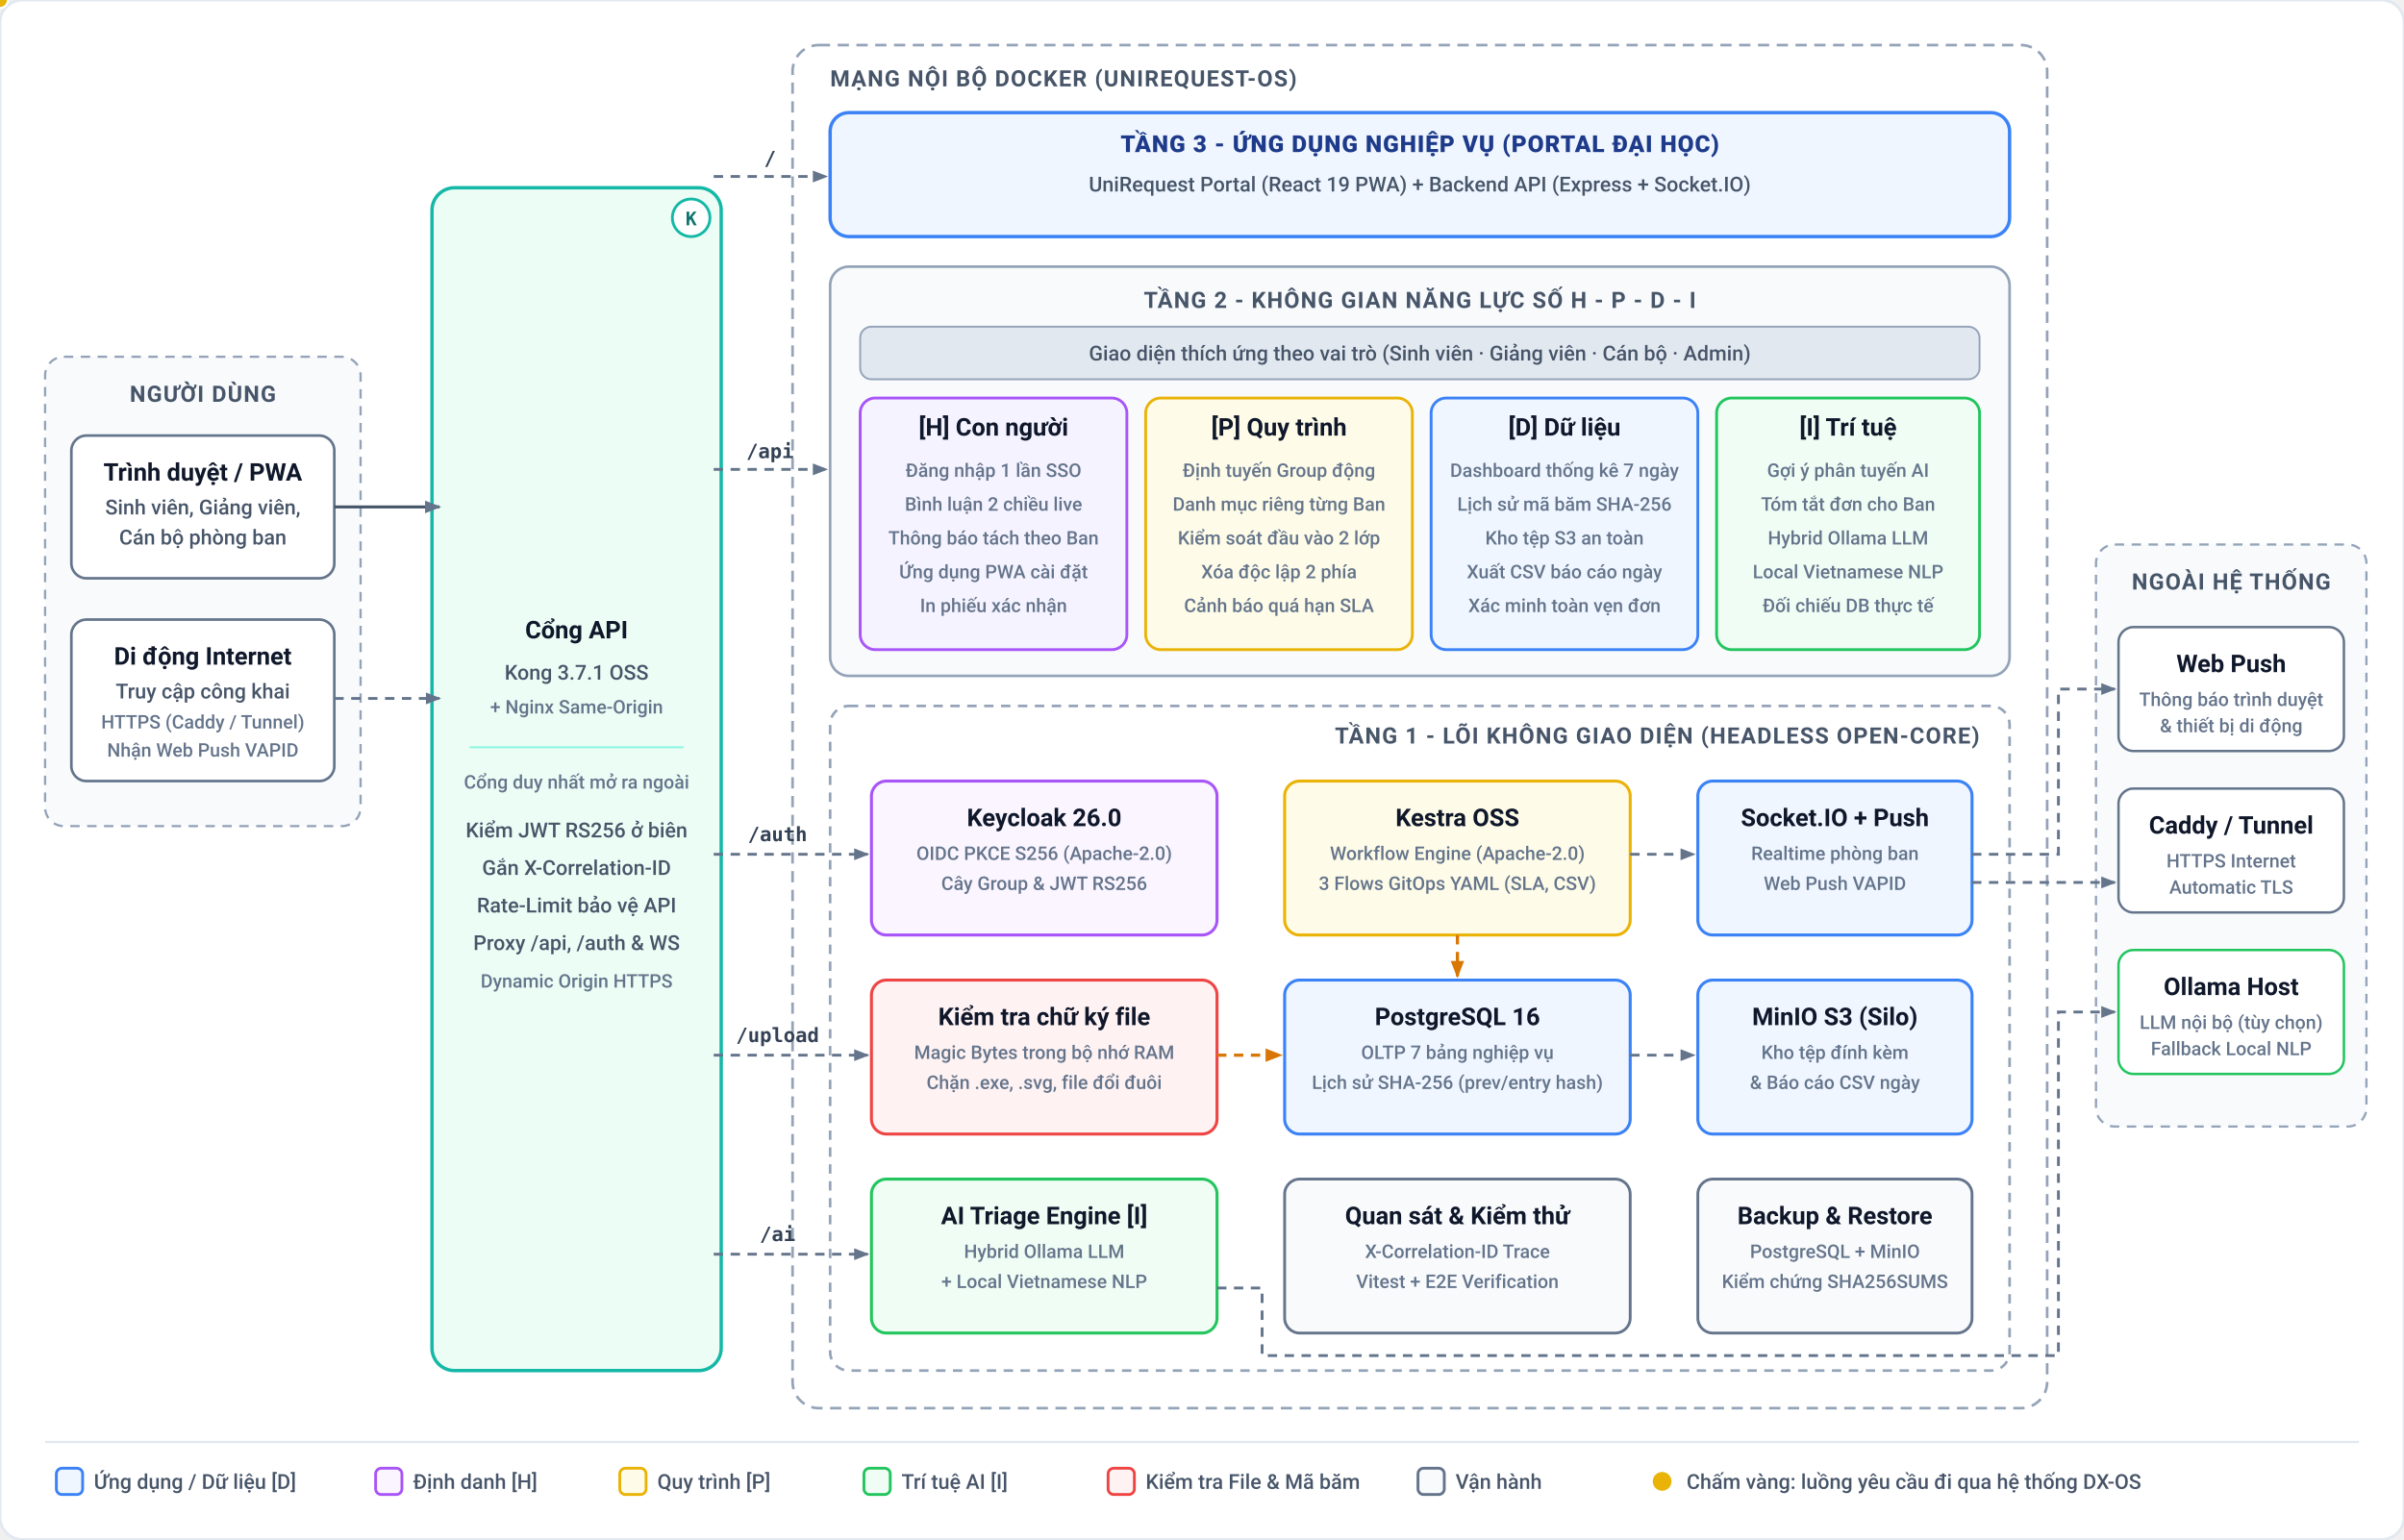
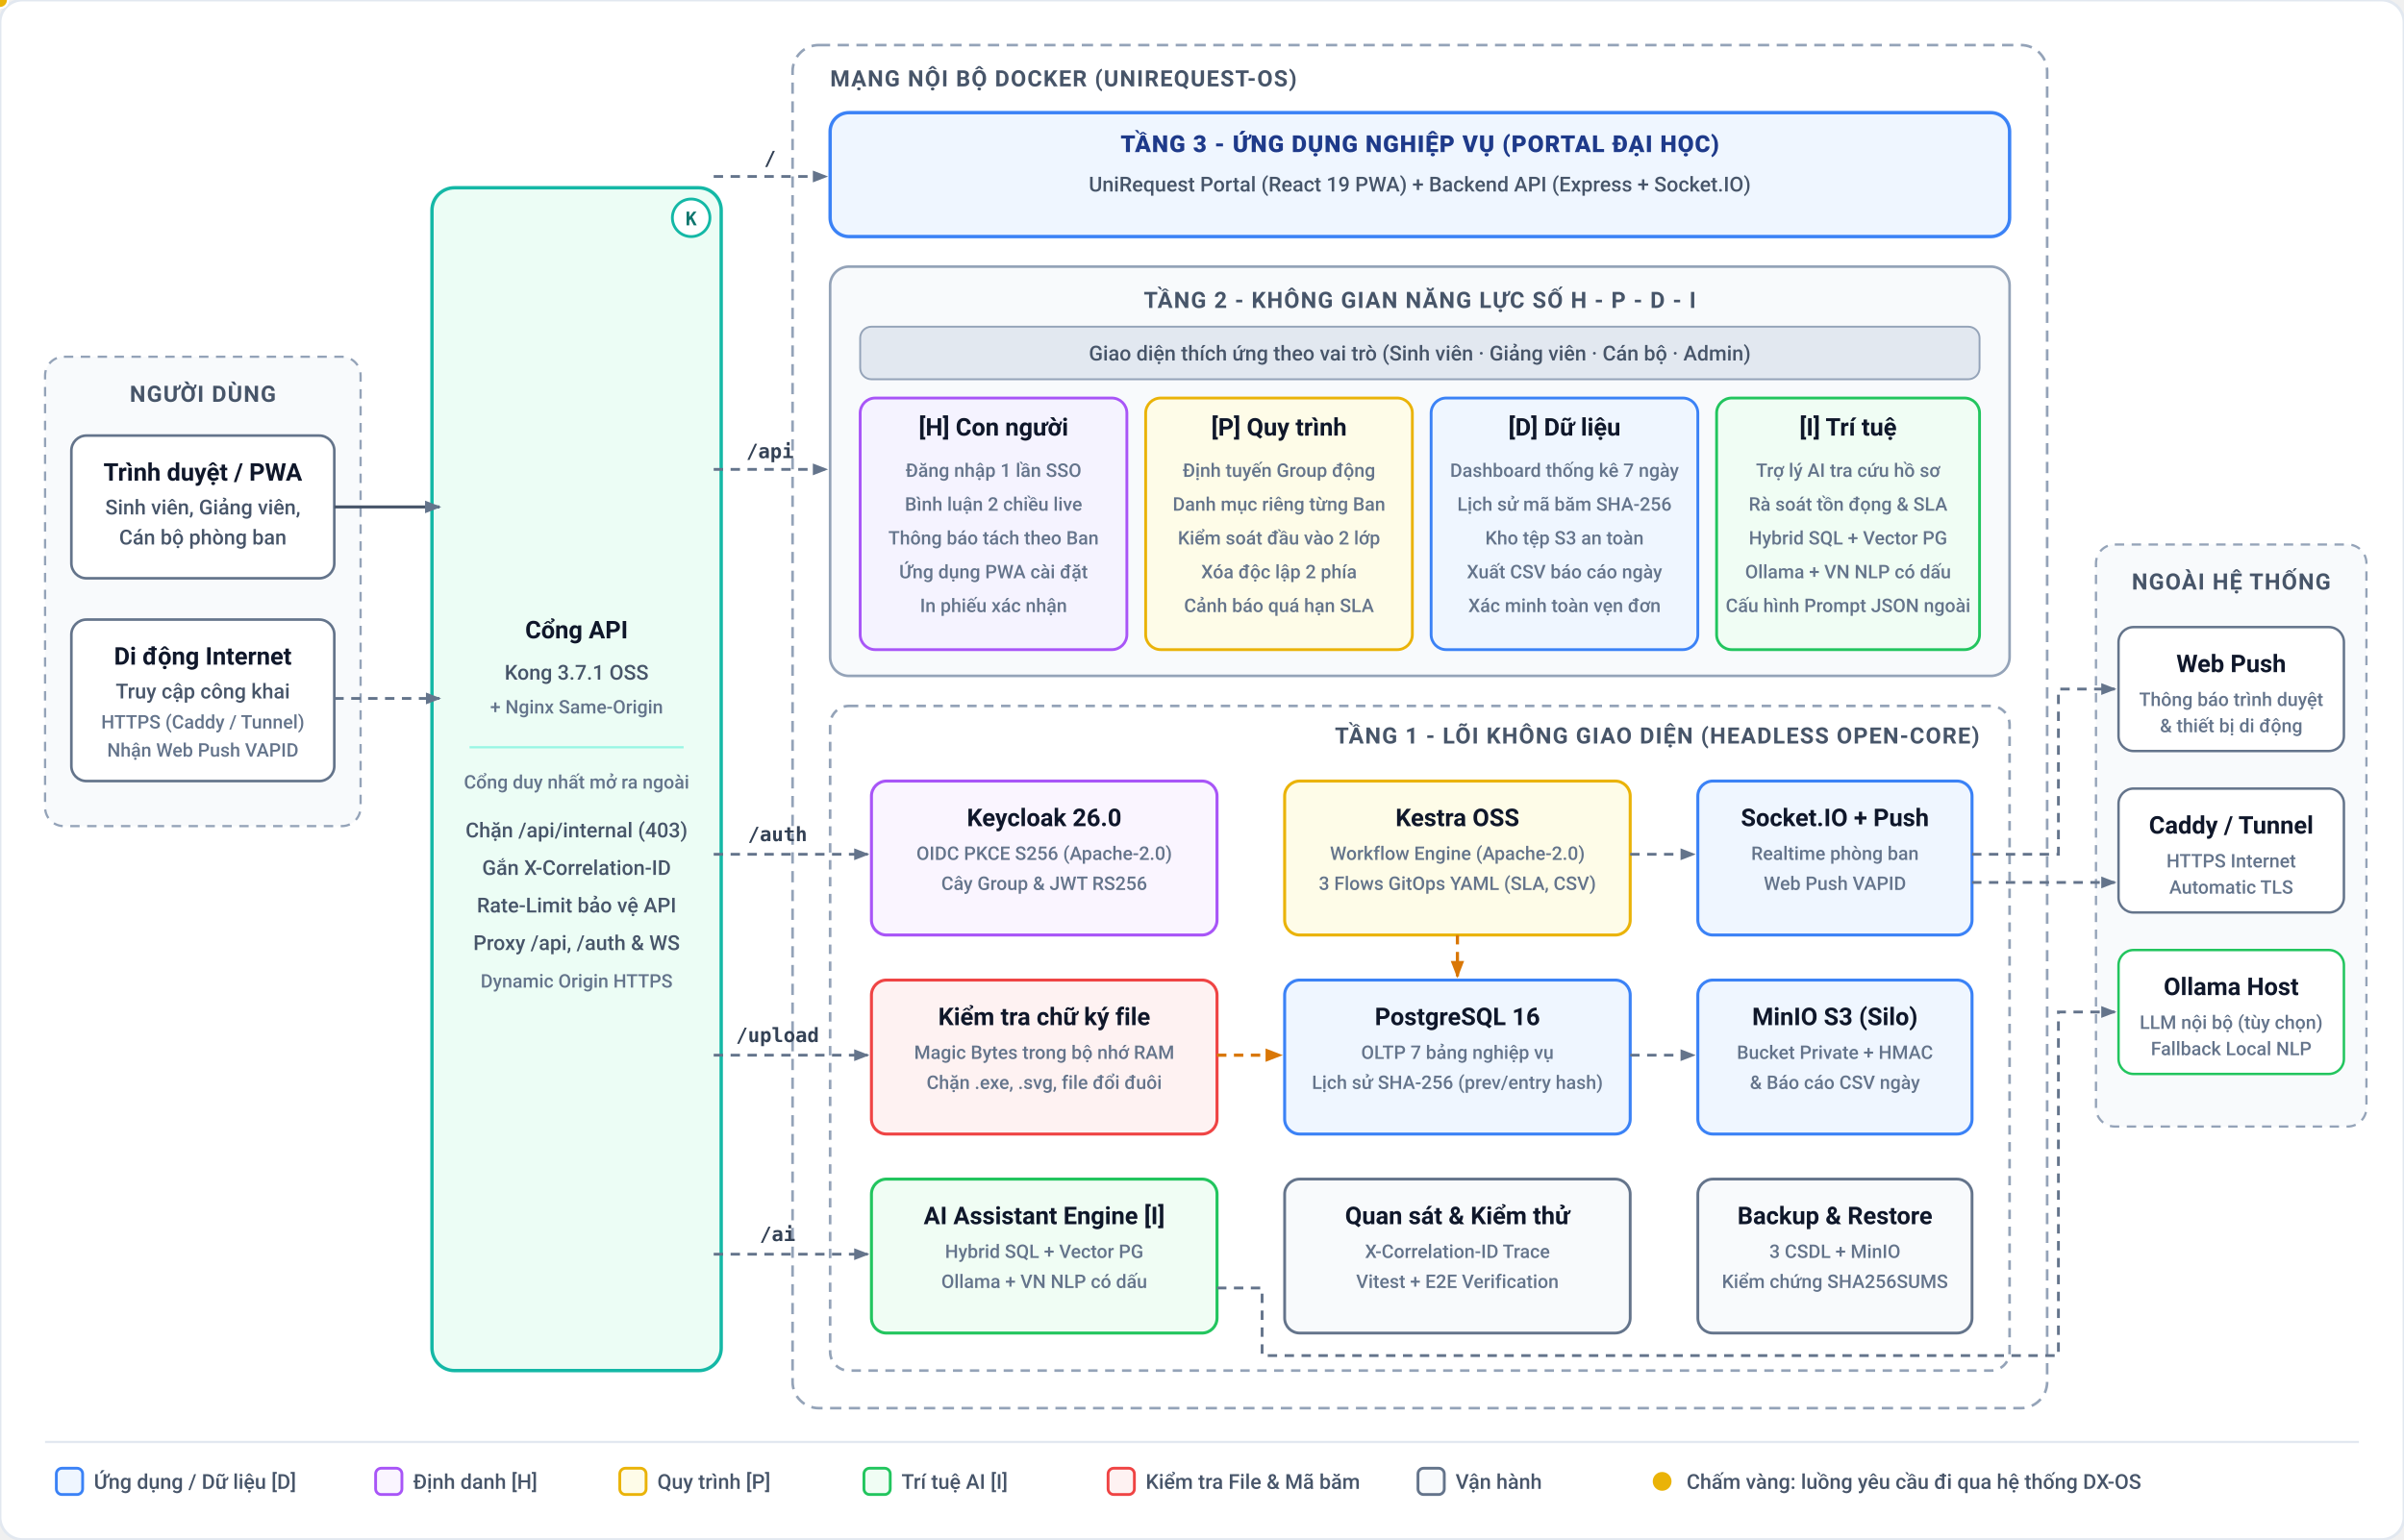
<svg xmlns="http://www.w3.org/2000/svg" viewBox="0 0 1280 820" width="1280" height="820" role="img" aria-label="Kiến trúc 3 tầng DX-OS Open-Core của UniRequest-OS">
  <defs>
    <style>
      .f { font-family: 'Segoe UI', Roboto, 'Helvetica Neue', Arial, sans-serif; }
      .mono { font-family: ui-monospace, SFMono-Regular, Menlo, Consolas, monospace; }
      .h-zone { font-size: 12px; font-weight: 700; fill: #475569; letter-spacing: 0.6px; }
      .h-tier { font-size: 12.5px; font-weight: 800; fill: #1e3a8a; letter-spacing: 0.5px; }
      .title { font-size: 13px; font-weight: 700; fill: #0f172a; }
      .sub { font-size: 11px; font-weight: 500; fill: #475569; }
      .tiny { font-size: 10px; font-weight: 500; fill: #64748b; }
      .edge-txt { font-size: 10.5px; font-weight: 600; fill: #334155; }
      .wire { stroke: #64748b; stroke-width: 1.5; fill: none; stroke-dasharray: 5 4; }
      .wire-solid { stroke: #475569; stroke-width: 1.6; fill: none; }
      .wire-amber { stroke: #d97706; stroke-width: 1.7; fill: none; stroke-dasharray: 5 4; }
    </style>
    <marker id="arr" viewBox="0 0 10 10" refX="8" refY="5" markerWidth="6" markerHeight="6" orient="auto-start-reverse">
      <path d="M 0 1.5 L 9 5 L 0 8.5 z" fill="#64748b" />
    </marker>
    <marker id="arr-amber" viewBox="0 0 10 10" refX="8" refY="5" markerWidth="6" markerHeight="6" orient="auto-start-reverse">
      <path d="M 0 1.5 L 9 5 L 0 8.5 z" fill="#d97706" />
    </marker>
    <path id="p-req-in" d="M 192 260 L 240 260 L 240 120 L 420 120" />
    <path id="p-gateway-core" d="M 380 430 L 440 430 L 440 465 L 485 465" />
    <path id="p-core-kestra" d="M 650 565 L 705 565" />
    <path id="p-core-pg" d="M 865 565 L 915 565" />
    <path id="p-ai-route" d="M 380 680 L 915 680" />
    <path id="p-push-out" d="M 1075 465 L 1110 465 L 1110 365 L 1125 365" />
  </defs>
  <rect width="1280" height="820" rx="12" fill="#ffffff" stroke="#e2e8f0" stroke-width="1.5" />
  <rect x="24" y="190" width="168" height="250" rx="10" fill="#f8fafc" stroke="#94a3b8" stroke-width="1.2" stroke-dasharray="5 4" />
  <text x="108" y="214" text-anchor="middle" class="f h-zone">NGƯỜI DÙNG</text>
  <rect x="38" y="232" width="140" height="76" rx="8" fill="#ffffff" stroke="#64748b" stroke-width="1.4" />
  <text x="108" y="256" text-anchor="middle" class="f title">Trình duyệt / PWA</text>
  <text x="108" y="274" text-anchor="middle" class="f sub">Sinh viên, Giảng viên,</text>
  <text x="108" y="290" text-anchor="middle" class="f sub">Cán bộ phòng ban</text>
  <rect x="38" y="330" width="140" height="86" rx="8" fill="#ffffff" stroke="#64748b" stroke-width="1.4" />
  <text x="108" y="354" text-anchor="middle" class="f title">Di động Internet</text>
  <text x="108" y="372" text-anchor="middle" class="f sub">Truy cập công khai</text>
  <text x="108" y="388" text-anchor="middle" class="f tiny">HTTPS (Caddy / Tunnel)</text>
  <text x="108" y="403" text-anchor="middle" class="f tiny">Nhận Web Push VAPID</text>
  <rect x="230" y="100" width="154" height="630" rx="12" fill="#ecfdf5" stroke="#14b8a6" stroke-width="1.8" />
  <circle cx="368" cy="116" r="10" fill="#ffffff" stroke="#14b8a6" stroke-width="1.5" />
  <text x="368" y="120" text-anchor="middle" class="mono" font-size="10" font-weight="700" fill="#0f766e">K</text>
  <text x="307" y="340" text-anchor="middle" class="f title" font-size="15">Cổng API</text>
  <text x="307" y="362" text-anchor="middle" class="f sub" font-weight="700">Kong 3.7.1 OSS</text>
  <text x="307" y="380" text-anchor="middle" class="f tiny">+ Nginx Same-Origin</text>
  <line x1="250" y1="398" x2="364" y2="398" stroke="#99f6e4" stroke-width="1.2" />
  <text x="307" y="420" text-anchor="middle" class="f tiny">Cổng duy nhất mở ra ngoài</text>
-   <text x="307" y="446" text-anchor="middle" class="f sub">Kiểm JWT RS256 ở biên</text>
+   <text x="307" y="446" text-anchor="middle" class="f sub">Chặn /api/internal (403)</text>
  <text x="307" y="466" text-anchor="middle" class="f sub">Gắn X-Correlation-ID</text>
  <text x="307" y="486" text-anchor="middle" class="f sub">Rate-Limit bảo vệ API</text>
  <text x="307" y="506" text-anchor="middle" class="f sub">Proxy /api, /auth &amp; WS</text>
  <text x="307" y="526" text-anchor="middle" class="f tiny">Dynamic Origin HTTPS</text>
  <rect x="422" y="24" width="668" height="726" rx="14" fill="#ffffff" stroke="#94a3b8" stroke-width="1.4" stroke-dasharray="6 4" />
  <text x="442" y="46" class="f h-zone">MẠNG NỘI BỘ DOCKER (UNIREQUEST-OS)</text>
  <rect x="442" y="60" width="628" height="66" rx="10" fill="#eff6ff" stroke="#3b82f6" stroke-width="1.8" />
  <text x="756" y="81" text-anchor="middle" class="f h-tier">TẦNG 3 - ỨNG DỤNG NGHIỆP VỤ (PORTAL ĐẠI HỌC)</text>
  <text x="756" y="102" text-anchor="middle" class="f sub">UniRequest Portal (React 19 PWA) + Backend API (Express + Socket.IO)</text>
  <rect x="442" y="142" width="628" height="218" rx="10" fill="#f8fafc" stroke="#94a3b8" stroke-width="1.4" />
  <text x="756" y="164" text-anchor="middle" class="f h-zone" fill="#0f172a">TẦNG 2 - KHÔNG GIAN NĂNG LỰC SỐ H - P - D - I</text>
  <rect x="458" y="174" width="596" height="28" rx="6" fill="#e2e8f0" stroke="#94a3b8" stroke-width="1" />
  <text x="756" y="192" text-anchor="middle" class="f sub" font-weight="700" fill="#0f172a">Giao diện thích ứng theo vai trò (Sinh viên · Giảng viên · Cán bộ · Admin)</text>
  <rect x="458" y="212" width="142" height="134" rx="8" fill="#f5f3ff" stroke="#a855f7" stroke-width="1.5" />
  <text x="529" y="232" text-anchor="middle" class="f title" fill="#6b21a8">[H] Con người</text>
  <text x="529" y="254" text-anchor="middle" class="f tiny">Đăng nhập 1 lần SSO</text>
  <text x="529" y="272" text-anchor="middle" class="f tiny">Bình luận 2 chiều live</text>
  <text x="529" y="290" text-anchor="middle" class="f tiny">Thông báo tách theo Ban</text>
  <text x="529" y="308" text-anchor="middle" class="f tiny">Ứng dụng PWA cài đặt</text>
  <text x="529" y="326" text-anchor="middle" class="f tiny">In phiếu xác nhận</text>
  <rect x="610" y="212" width="142" height="134" rx="8" fill="#fefce8" stroke="#eab308" stroke-width="1.5" />
  <text x="681" y="232" text-anchor="middle" class="f title" fill="#854d0e">[P] Quy trình</text>
  <text x="681" y="254" text-anchor="middle" class="f tiny">Định tuyến Group động</text>
  <text x="681" y="272" text-anchor="middle" class="f tiny">Danh mục riêng từng Ban</text>
  <text x="681" y="290" text-anchor="middle" class="f tiny">Kiểm soát đầu vào 2 lớp</text>
  <text x="681" y="308" text-anchor="middle" class="f tiny">Xóa độc lập 2 phía</text>
  <text x="681" y="326" text-anchor="middle" class="f tiny">Cảnh báo quá hạn SLA</text>
  <rect x="762" y="212" width="142" height="134" rx="8" fill="#eff6ff" stroke="#3b82f6" stroke-width="1.5" />
  <text x="833" y="232" text-anchor="middle" class="f title" fill="#1e40af">[D] Dữ liệu</text>
  <text x="833" y="254" text-anchor="middle" class="f tiny">Dashboard thống kê 7 ngày</text>
  <text x="833" y="272" text-anchor="middle" class="f tiny">Lịch sử mã băm SHA-256</text>
  <text x="833" y="290" text-anchor="middle" class="f tiny">Kho tệp S3 an toàn</text>
  <text x="833" y="308" text-anchor="middle" class="f tiny">Xuất CSV báo cáo ngày</text>
  <text x="833" y="326" text-anchor="middle" class="f tiny">Xác minh toàn vẹn đơn</text>
  <rect x="914" y="212" width="140" height="134" rx="8" fill="#f0fdf4" stroke="#22c55e" stroke-width="1.5" />
  <text x="984" y="232" text-anchor="middle" class="f title" fill="#166534">[I] Trí tuệ</text>
-   <text x="984" y="254" text-anchor="middle" class="f tiny">Gợi ý phân tuyến AI</text>
-   <text x="984" y="272" text-anchor="middle" class="f tiny">Tóm tắt đơn cho Ban</text>
-   <text x="984" y="290" text-anchor="middle" class="f tiny">Hybrid Ollama LLM</text>
-   <text x="984" y="308" text-anchor="middle" class="f tiny">Local Vietnamese NLP</text>
-   <text x="984" y="326" text-anchor="middle" class="f tiny">Đối chiếu DB thực tế</text>
+   <text x="984" y="254" text-anchor="middle" class="f tiny">Trợ lý AI tra cứu hồ sơ</text>
+   <text x="984" y="272" text-anchor="middle" class="f tiny">Rà soát tồn đọng &amp; SLA</text>
+   <text x="984" y="290" text-anchor="middle" class="f tiny">Hybrid SQL + Vector PG</text>
+   <text x="984" y="308" text-anchor="middle" class="f tiny">Ollama + VN NLP có dấu</text>
+   <text x="984" y="326" text-anchor="middle" class="f tiny">Cấu hình Prompt JSON ngoài</text>
  <rect x="442" y="376" width="628" height="354" rx="10" fill="#ffffff" stroke="#94a3b8" stroke-width="1.4" stroke-dasharray="5 4" />
  <text x="1054" y="396" text-anchor="end" class="f h-zone">TẦNG 1 - LÕI KHÔNG GIAO DIỆN (HEADLESS OPEN-CORE)</text>
  <rect x="464" y="416" width="184" height="82" rx="8" fill="#faf5ff" stroke="#a855f7" stroke-width="1.6" />
  <text x="556" y="440" text-anchor="middle" class="f title">Keycloak 26.0</text>
  <text x="556" y="458" text-anchor="middle" class="f tiny">OIDC PKCE S256 (Apache-2.0)</text>
  <text x="556" y="474" text-anchor="middle" class="f tiny">Cây Group &amp; JWT RS256</text>
  <rect x="684" y="416" width="184" height="82" rx="8" fill="#fefce8" stroke="#eab308" stroke-width="1.6" />
  <text x="776" y="440" text-anchor="middle" class="f title">Kestra OSS</text>
  <text x="776" y="458" text-anchor="middle" class="f tiny">Workflow Engine (Apache-2.0)</text>
  <text x="776" y="474" text-anchor="middle" class="f tiny">3 Flows GitOps YAML (SLA, CSV)</text>
  <rect x="904" y="416" width="146" height="82" rx="8" fill="#eff6ff" stroke="#3b82f6" stroke-width="1.6" />
  <text x="977" y="440" text-anchor="middle" class="f title">Socket.IO + Push</text>
  <text x="977" y="458" text-anchor="middle" class="f tiny">Realtime phòng ban</text>
  <text x="977" y="474" text-anchor="middle" class="f tiny">Web Push VAPID</text>
  <rect x="464" y="522" width="184" height="82" rx="8" fill="#fef2f2" stroke="#ef4444" stroke-width="1.6" />
  <text x="556" y="546" text-anchor="middle" class="f title">Kiểm tra chữ ký file</text>
  <text x="556" y="564" text-anchor="middle" class="f tiny">Magic Bytes trong bộ nhớ RAM</text>
  <text x="556" y="580" text-anchor="middle" class="f tiny">Chặn .exe, .svg, file đổi đuôi</text>
  <rect x="684" y="522" width="184" height="82" rx="8" fill="#eff6ff" stroke="#3b82f6" stroke-width="1.6" />
  <text x="776" y="546" text-anchor="middle" class="f title">PostgreSQL 16</text>
  <text x="776" y="564" text-anchor="middle" class="f tiny">OLTP 7 bảng nghiệp vụ</text>
  <text x="776" y="580" text-anchor="middle" class="f tiny">Lịch sử SHA-256 (prev/entry hash)</text>
  <rect x="904" y="522" width="146" height="82" rx="8" fill="#eff6ff" stroke="#3b82f6" stroke-width="1.6" />
  <text x="977" y="546" text-anchor="middle" class="f title">MinIO S3 (Silo)</text>
-   <text x="977" y="564" text-anchor="middle" class="f tiny">Kho tệp đính kèm</text>
+   <text x="977" y="564" text-anchor="middle" class="f tiny">Bucket Private + HMAC</text>
  <text x="977" y="580" text-anchor="middle" class="f tiny">&amp; Báo cáo CSV ngày</text>
  <rect x="464" y="628" width="184" height="82" rx="8" fill="#f0fdf4" stroke="#22c55e" stroke-width="1.6" />
-   <text x="556" y="652" text-anchor="middle" class="f title">AI Triage Engine [I]</text>
-   <text x="556" y="670" text-anchor="middle" class="f tiny">Hybrid Ollama LLM</text>
-   <text x="556" y="686" text-anchor="middle" class="f tiny">+ Local Vietnamese NLP</text>
+   <text x="556" y="652" text-anchor="middle" class="f title">AI Assistant Engine [I]</text>
+   <text x="556" y="670" text-anchor="middle" class="f tiny">Hybrid SQL + Vector PG</text>
+   <text x="556" y="686" text-anchor="middle" class="f tiny">Ollama + VN NLP có dấu</text>
  <rect x="684" y="628" width="184" height="82" rx="8" fill="#f8fafc" stroke="#64748b" stroke-width="1.5" />
  <text x="776" y="652" text-anchor="middle" class="f title">Quan sát &amp; Kiểm thử</text>
  <text x="776" y="670" text-anchor="middle" class="f tiny">X-Correlation-ID Trace</text>
  <text x="776" y="686" text-anchor="middle" class="f tiny">Vitest + E2E Verification</text>
  <rect x="904" y="628" width="146" height="82" rx="8" fill="#f8fafc" stroke="#64748b" stroke-width="1.5" />
  <text x="977" y="652" text-anchor="middle" class="f title">Backup &amp; Restore</text>
-   <text x="977" y="670" text-anchor="middle" class="f tiny">PostgreSQL + MinIO</text>
+   <text x="977" y="670" text-anchor="middle" class="f tiny">3 CSDL + MinIO</text>
  <text x="977" y="686" text-anchor="middle" class="f tiny">Kiểm chứng SHA256SUMS</text>
  <rect x="1116" y="290" width="144" height="310" rx="10" fill="#f8fafc" stroke="#94a3b8" stroke-width="1.2" stroke-dasharray="5 4" />
  <text x="1188" y="314" text-anchor="middle" class="f h-zone">NGOÀI HỆ THỐNG</text>
  <rect x="1128" y="334" width="120" height="66" rx="8" fill="#ffffff" stroke="#64748b" stroke-width="1.3" />
  <text x="1188" y="358" text-anchor="middle" class="f title">Web Push</text>
  <text x="1188" y="376" text-anchor="middle" class="f tiny">Thông báo trình duyệt</text>
  <text x="1188" y="390" text-anchor="middle" class="f tiny">&amp; thiết bị di động</text>
  <rect x="1128" y="420" width="120" height="66" rx="8" fill="#ffffff" stroke="#64748b" stroke-width="1.3" />
  <text x="1188" y="444" text-anchor="middle" class="f title">Caddy / Tunnel</text>
  <text x="1188" y="462" text-anchor="middle" class="f tiny">HTTPS Internet</text>
  <text x="1188" y="476" text-anchor="middle" class="f tiny">Automatic TLS</text>
  <rect x="1128" y="506" width="120" height="66" rx="8" fill="#ffffff" stroke="#22c55e" stroke-width="1.3" />
  <text x="1188" y="530" text-anchor="middle" class="f title">Ollama Host</text>
  <text x="1188" y="548" text-anchor="middle" class="f tiny">LLM nội bộ (tùy chọn)</text>
  <text x="1188" y="562" text-anchor="middle" class="f tiny">Fallback Local NLP</text>
  <line x1="178" y1="270" x2="234" y2="270" class="wire-solid" marker-end="url(#arr)" />
  <line x1="178" y1="372" x2="234" y2="372" class="wire" marker-end="url(#arr)" />
  <path d="M 380 94 L 440 94" class="wire" marker-end="url(#arr)" />
  <text x="410" y="88" text-anchor="middle" class="mono edge-txt">/</text>
  <path d="M 380 250 L 440 250" class="wire" marker-end="url(#arr)" />
  <text x="410" y="244" text-anchor="middle" class="mono edge-txt">/api</text>
  <path d="M 380 455 L 462 455" class="wire" marker-end="url(#arr)" />
  <text x="414" y="448" text-anchor="middle" class="mono edge-txt">/auth</text>
  <path d="M 380 562 L 462 562" class="wire" marker-end="url(#arr)" />
  <text x="414" y="555" text-anchor="middle" class="mono edge-txt">/upload</text>
  <path d="M 380 668 L 462 668" class="wire" marker-end="url(#arr)" />
  <text x="414" y="661" text-anchor="middle" class="mono edge-txt">/ai</text>
  <line x1="648" y1="562" x2="682" y2="562" class="wire-amber" marker-end="url(#arr-amber)" />
  <line x1="776" y1="498" x2="776" y2="520" class="wire-amber" marker-end="url(#arr-amber)" />
  <line x1="868" y1="562" x2="902" y2="562" class="wire" marker-end="url(#arr)" />
  <path d="M 868 455 L 902 455" class="wire" marker-end="url(#arr)" />
  <path d="M 1050 455 L 1096 455 L 1096 367 L 1126 367" class="wire" marker-end="url(#arr)" />
  <path d="M 1050 470 L 1126 470" class="wire" marker-end="url(#arr)" />
  <path d="M 648 686 L 672 686 L 672 722 L 1096 722 L 1096 539 L 1126 539" class="wire" marker-end="url(#arr)" />
  <circle r="4.2" fill="#eab308" stroke="#ffffff" stroke-width="1">
    <animateMotion dur="3.6s" repeatCount="indefinite" path="M 178 270 L 240 270 L 240 94 L 442 94" />
  </circle>
  <circle r="4.2" fill="#eab308" stroke="#ffffff" stroke-width="1">
    <animateMotion dur="3.8s" begin="0.7s" repeatCount="indefinite" path="M 380 455 L 464 455" />
  </circle>
  <circle r="4.2" fill="#eab308" stroke="#ffffff" stroke-width="1">
    <animateMotion dur="3.2s" begin="1.1s" repeatCount="indefinite" path="M 380 562 L 684 562 L 904 562" />
  </circle>
  <circle r="4.2" fill="#eab308" stroke="#ffffff" stroke-width="1">
    <animateMotion dur="2.8s" begin="0.4s" repeatCount="indefinite" path="M 776 498 L 776 522" />
  </circle>
  <circle r="4.2" fill="#eab308" stroke="#ffffff" stroke-width="1">
    <animateMotion dur="3.5s" begin="1.5s" repeatCount="indefinite" path="M 904 455 L 1050 455 L 1096 455 L 1096 367 L 1128 367" />
  </circle>
  <line x1="24" y1="768" x2="1256" y2="768" stroke="#e2e8f0" stroke-width="1.2" />
  <rect x="30" y="782" width="14" height="14" rx="3" fill="#eff6ff" stroke="#3b82f6" stroke-width="1.5" />
  <text x="50" y="793" class="f sub">Ứng dụng / Dữ liệu [D]</text>
  <rect x="200" y="782" width="14" height="14" rx="3" fill="#faf5ff" stroke="#a855f7" stroke-width="1.5" />
  <text x="220" y="793" class="f sub">Định danh [H]</text>
  <rect x="330" y="782" width="14" height="14" rx="3" fill="#fefce8" stroke="#eab308" stroke-width="1.5" />
  <text x="350" y="793" class="f sub">Quy trình [P]</text>
  <rect x="460" y="782" width="14" height="14" rx="3" fill="#f0fdf4" stroke="#22c55e" stroke-width="1.5" />
  <text x="480" y="793" class="f sub">Trí tuệ AI [I]</text>
  <rect x="590" y="782" width="14" height="14" rx="3" fill="#fef2f2" stroke="#ef4444" stroke-width="1.5" />
  <text x="610" y="793" class="f sub">Kiểm tra File &amp; Mã băm</text>
  <rect x="755" y="782" width="14" height="14" rx="3" fill="#f8fafc" stroke="#64748b" stroke-width="1.5" />
  <text x="775" y="793" class="f sub">Vận hành</text>
  <circle cx="885" cy="789" r="5" fill="#eab308" />
  <text x="898" y="793" class="f sub" font-weight="600">Chấm vàng: luồng yêu cầu đi qua hệ thống DX-OS</text>
</svg>
